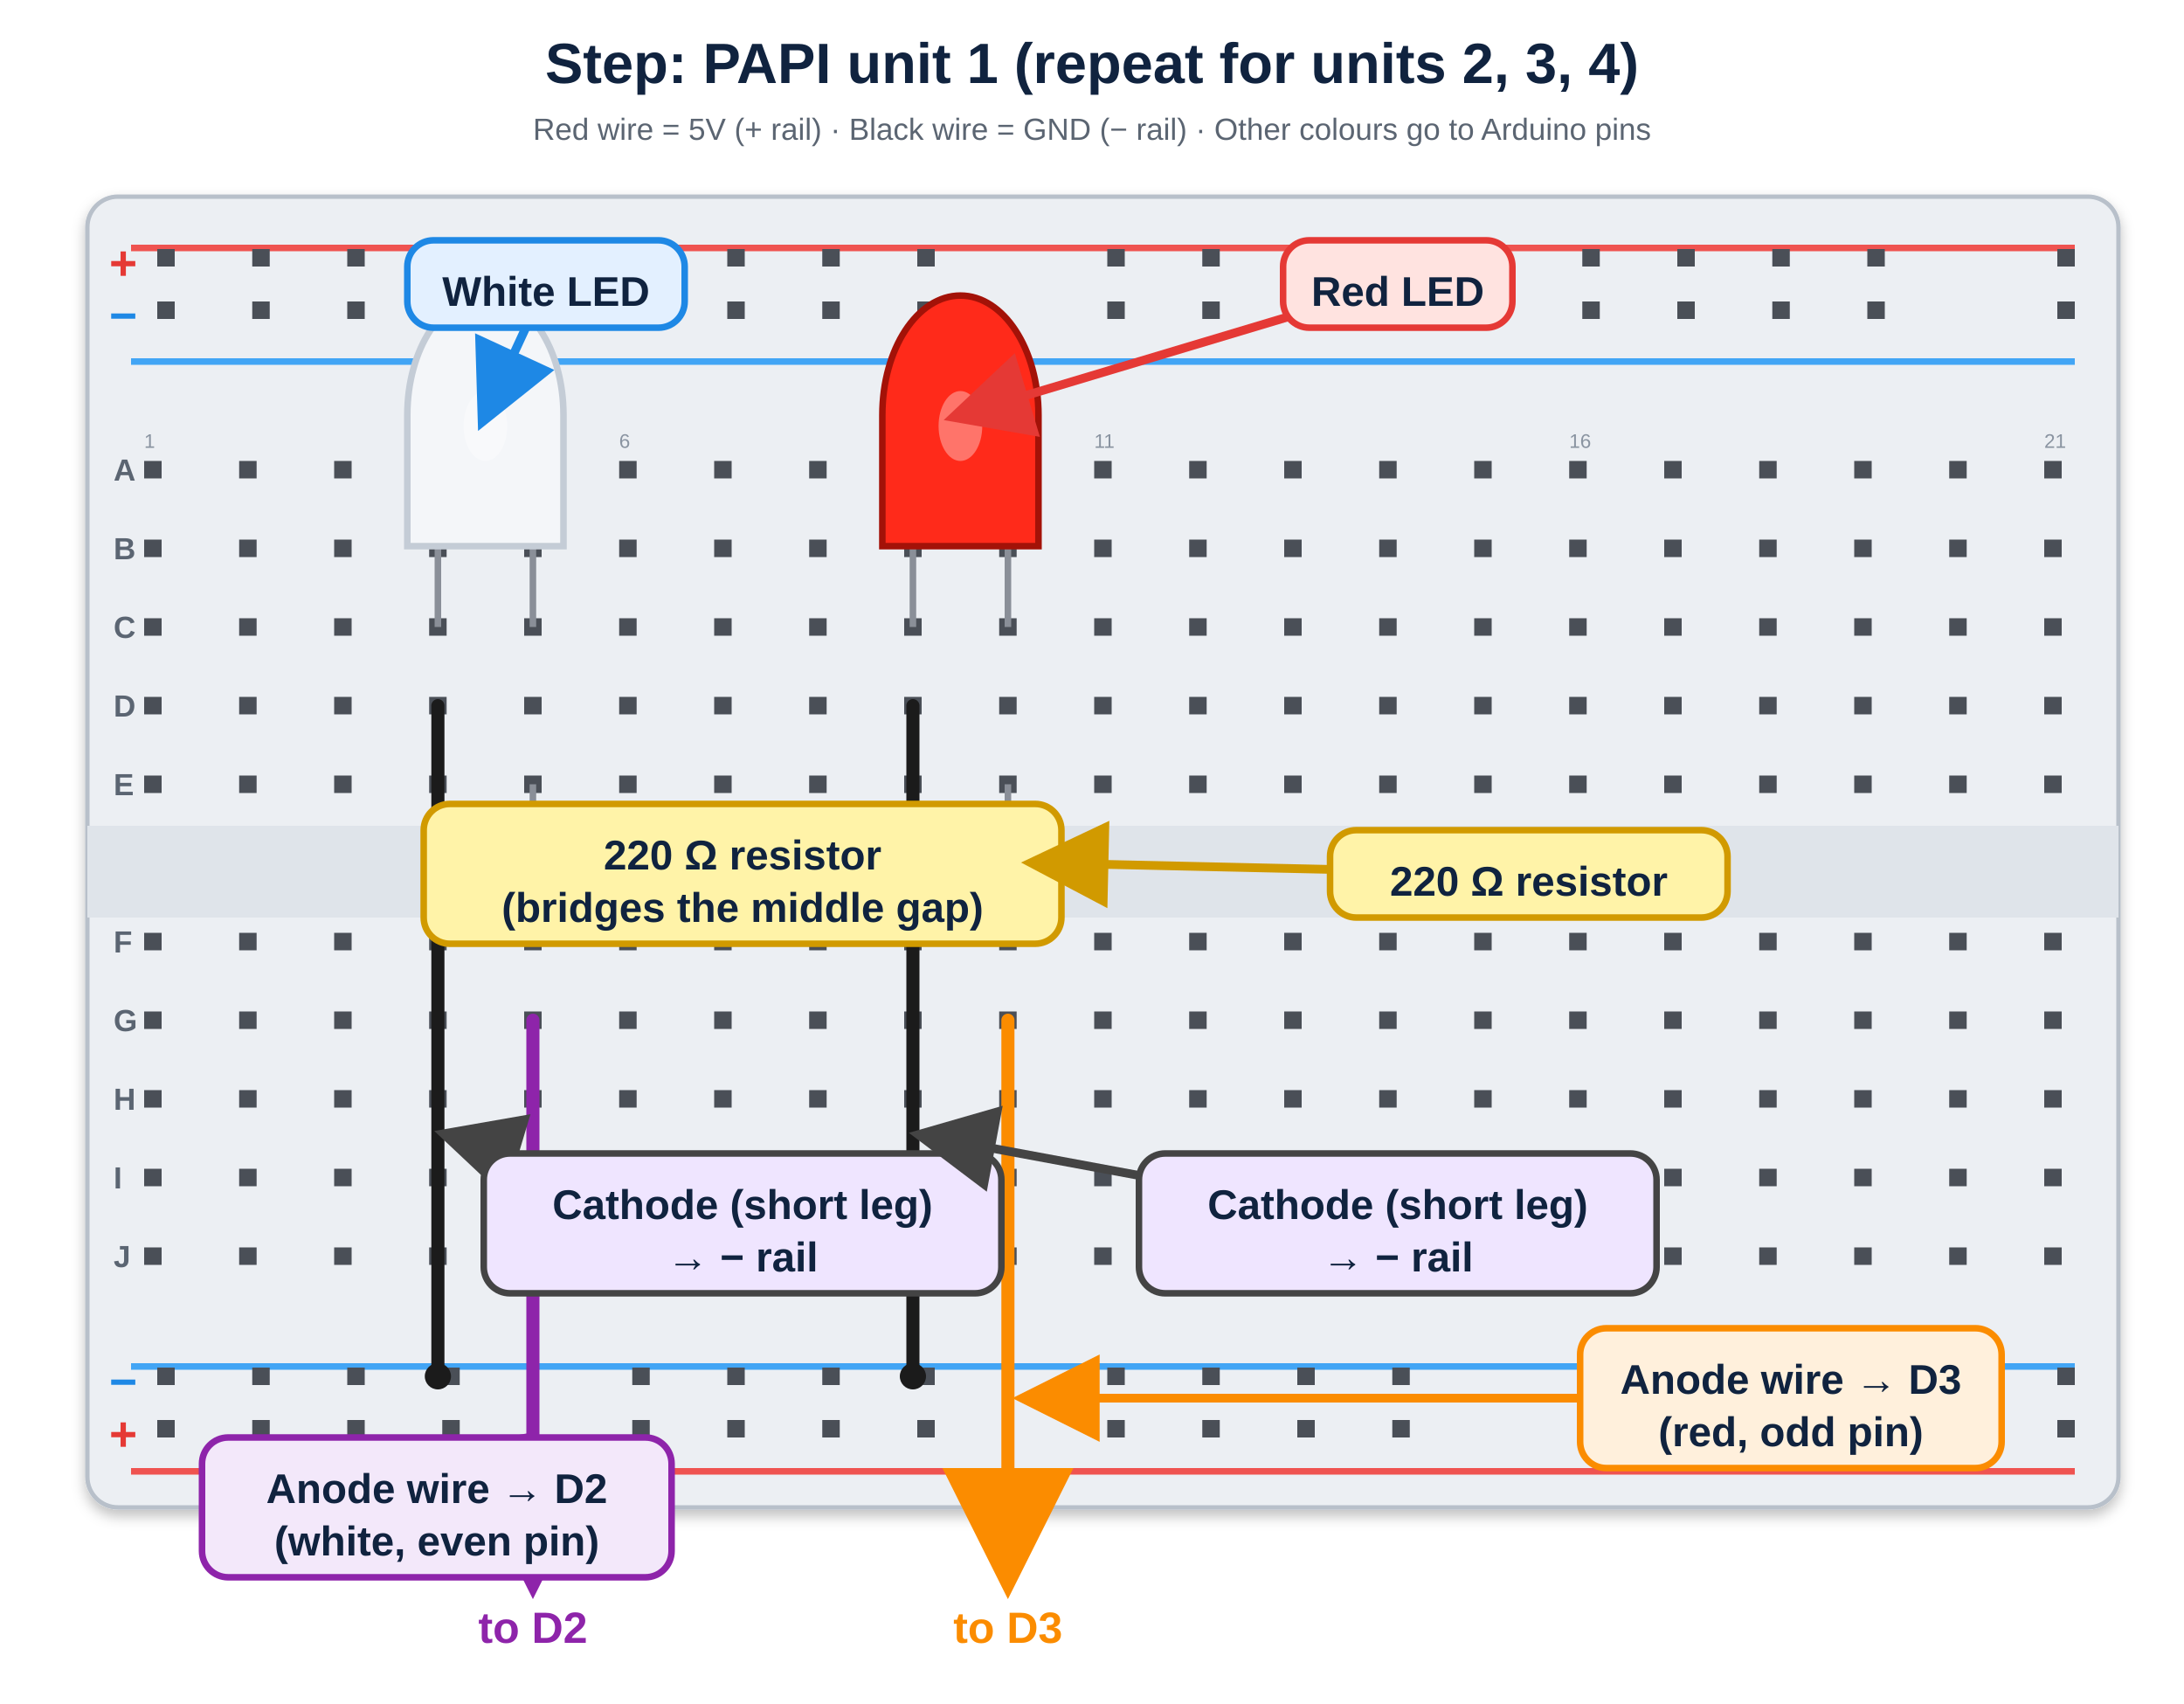
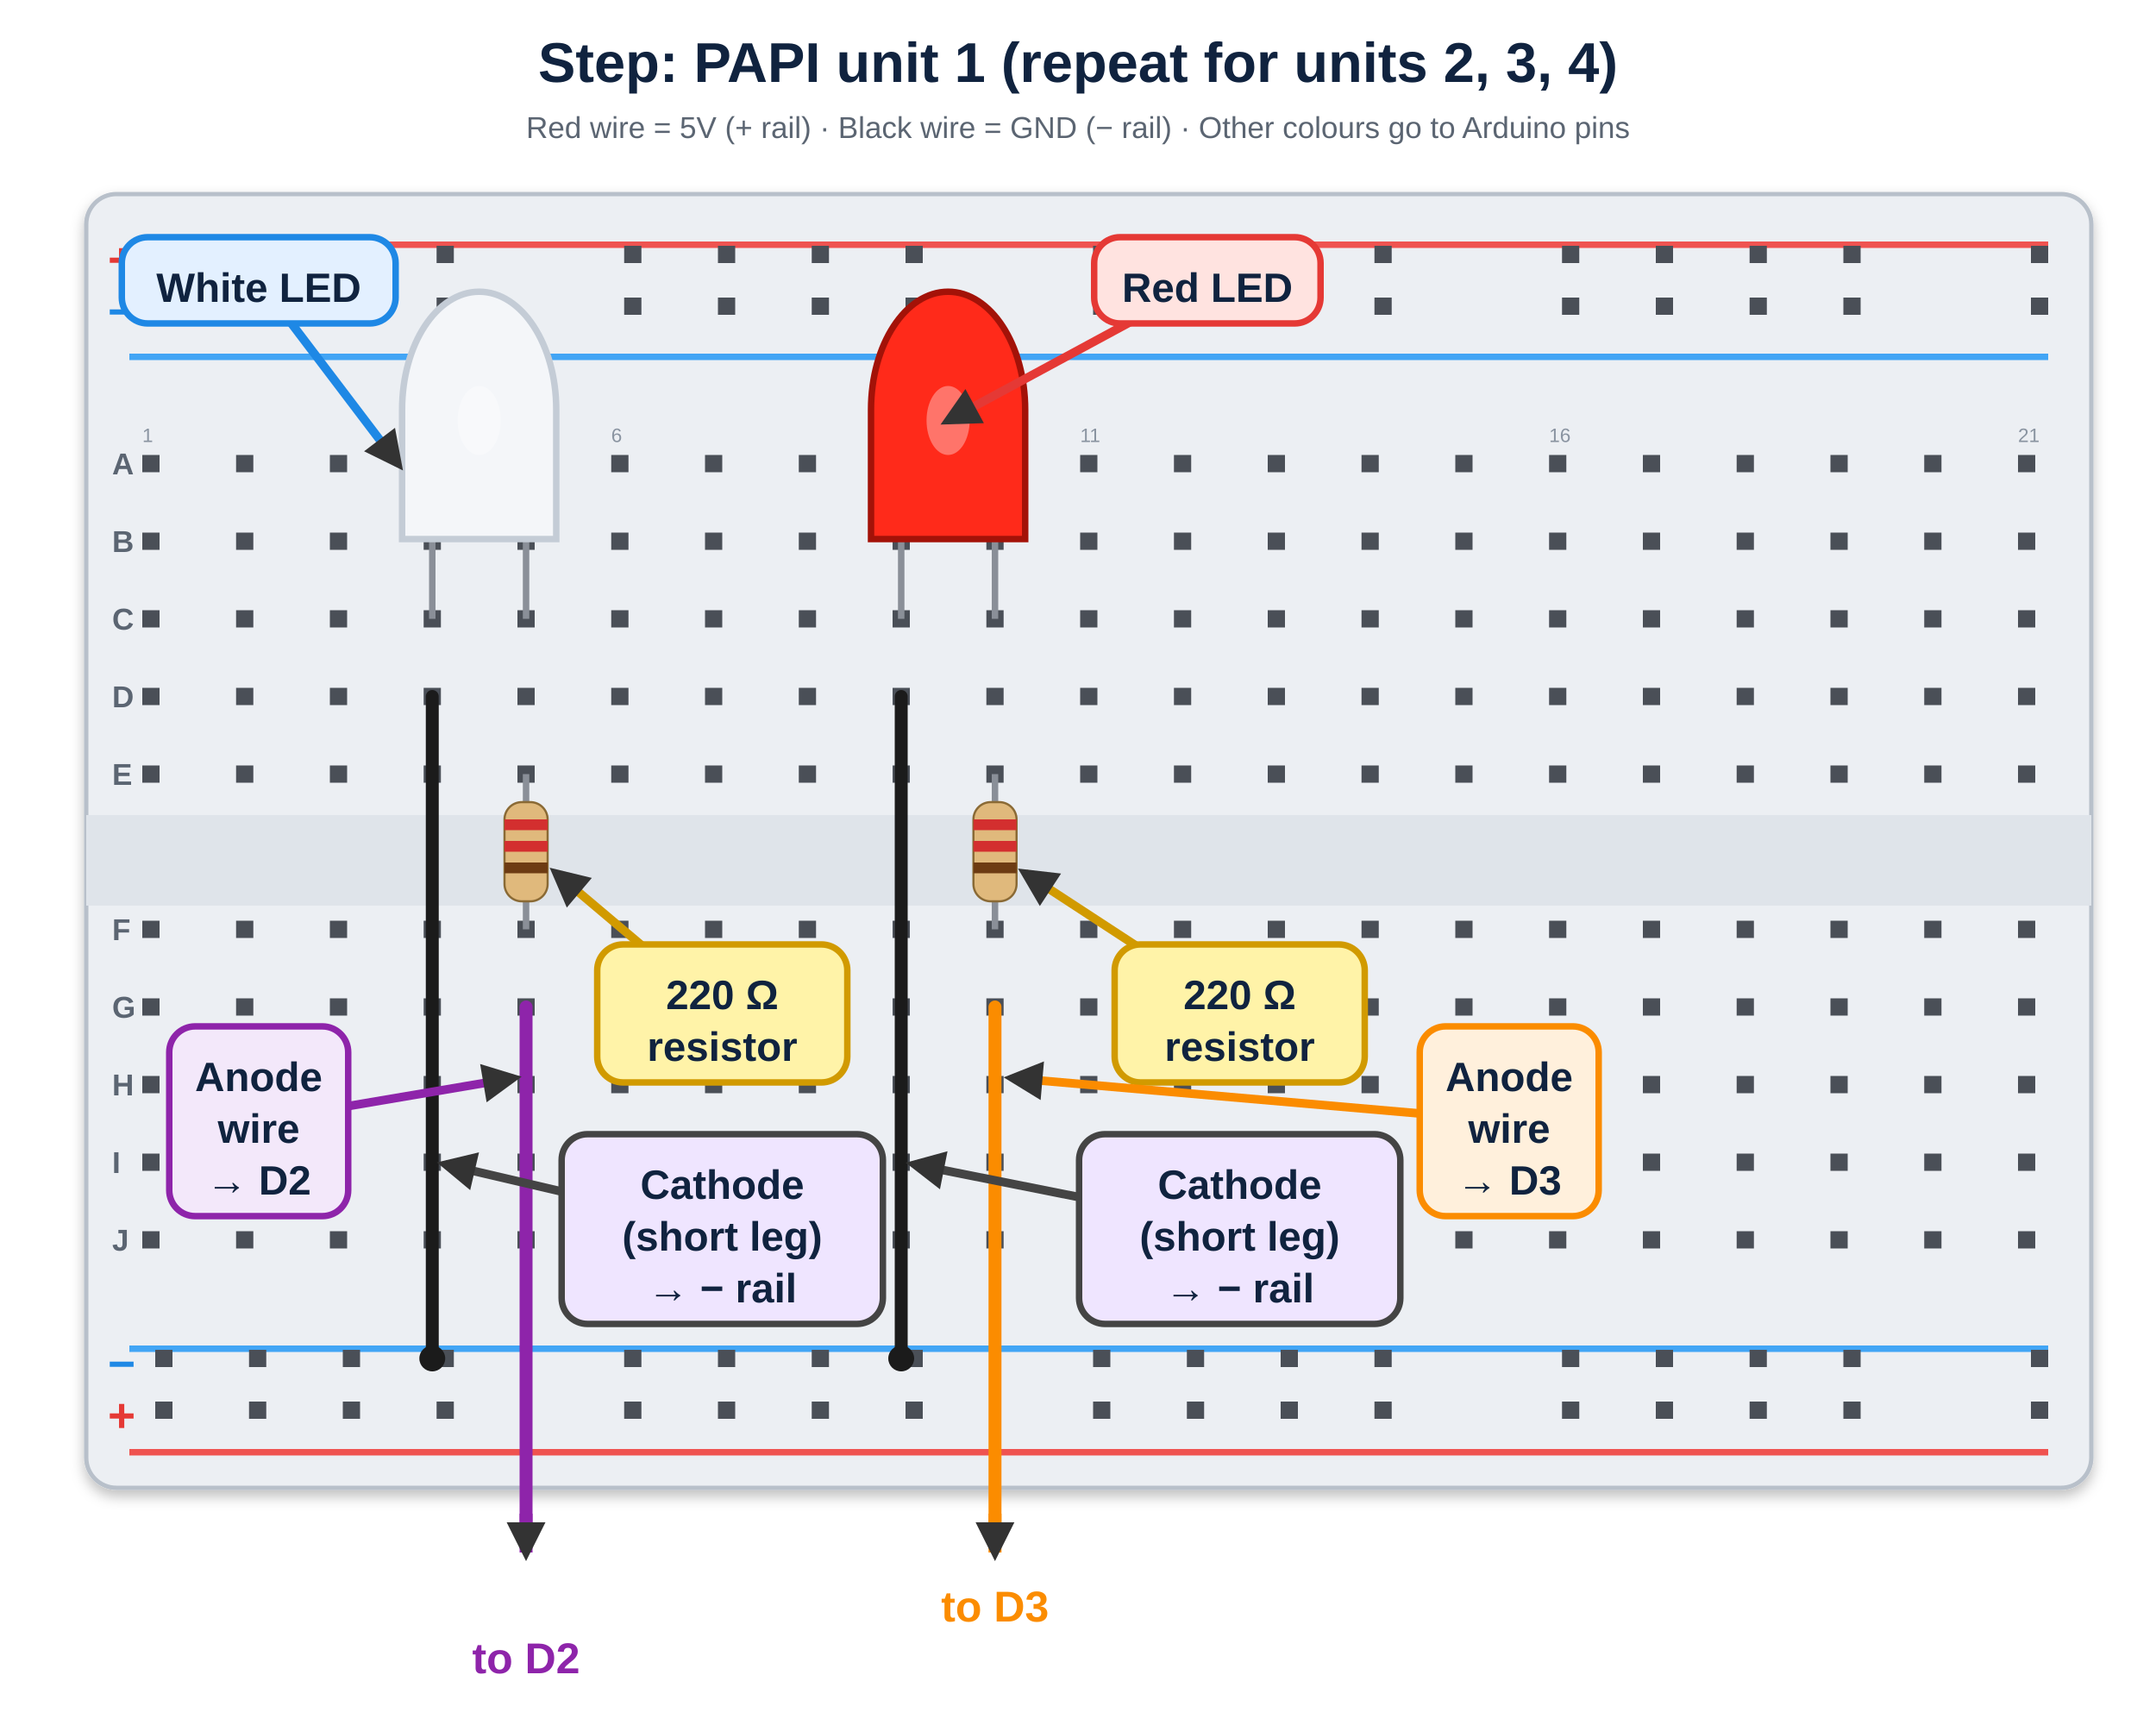
- <svg xmlns="http://www.w3.org/2000/svg" viewBox="0 0 1000 780" width="1000" height="780" font-family="Segoe UI, Arial, sans-serif">
-   <rect width="1000" height="780" fill="#fff" />
+ <svg xmlns="http://www.w3.org/2000/svg" viewBox="0 0 1000 800" width="1000" height="800" font-family="Segoe UI, Arial, sans-serif">
+   <rect width="1000" height="800" fill="#fff" />
  <text x="500" y="38" text-anchor="middle" font-size="26" font-weight="800" fill="#10233f">Step: PAPI unit 1 (repeat for units 2, 3, 4)</text>
  <text x="500" y="64" text-anchor="middle" font-size="14" fill="#5b6572">Red wire = 5V (+ rail) · Black wire = GND (− rail) · Other colours go to Arduino pins</text>
  <defs>
-     <marker id="ar" markerWidth="10" markerHeight="10" refX="8" refY="5" orient="auto">
-       <path d="M0 0 L10 5 L0 10 Z" fill="context-stroke" />
+     <marker id="ar" markerUnits="userSpaceOnUse" markerWidth="18" markerHeight="18" refX="14" refY="9" orient="auto">
+       <path d="M0 0 L18 9 L0 18 Z" fill="#333" />
    </marker>
    <filter id="sh">
      <feDropShadow dx="0" dy="3" stdDeviation="3" flood-opacity=".25" />
    </filter>
  </defs>
  <rect x="40" y="90" width="930" height="600" rx="14" fill="#eceff3" stroke="#b8c0ca" stroke-width="2" filter="url(#sh)" />
  <rect x="40" y="378" width="930" height="42" fill="#dfe4ea" />
  <rect x="60" y="112" width="890" height="3" fill="#ef5350" />
  <rect x="60" y="164" width="890" height="3" fill="#42a5f5" />
  <rect x="60" y="624" width="890" height="3" fill="#42a5f5" />
  <rect x="60" y="672" width="890" height="3" fill="#ef5350" />
  <text x="50" y="128" font-size="22" font-weight="700" fill="#e53935">+</text>
  <text x="50" y="152" font-size="22" font-weight="700" fill="#1e88e5">−</text>
  <text x="50" y="640" font-size="22" font-weight="700" fill="#1e88e5">−</text>
  <text x="50" y="664" font-size="22" font-weight="700" fill="#e53935">+</text>
  <rect x="66" y="211" width="8" height="8" fill="#4a4f57" />
  <rect x="66" y="247" width="8" height="8" fill="#4a4f57" />
  <rect x="66" y="283" width="8" height="8" fill="#4a4f57" />
  <rect x="66" y="319" width="8" height="8" fill="#4a4f57" />
  <rect x="66" y="355" width="8" height="8" fill="#4a4f57" />
  <rect x="66" y="427" width="8" height="8" fill="#4a4f57" />
  <rect x="66" y="463" width="8" height="8" fill="#4a4f57" />
  <rect x="66" y="499" width="8" height="8" fill="#4a4f57" />
  <rect x="66" y="535" width="8" height="8" fill="#4a4f57" />
  <rect x="66" y="571" width="8" height="8" fill="#4a4f57" />
  <rect x="72" y="114" width="8" height="8" fill="#4a4f57" />
  <rect x="72" y="138" width="8" height="8" fill="#4a4f57" />
  <rect x="72" y="626" width="8" height="8" fill="#4a4f57" />
  <rect x="72" y="650" width="8" height="8" fill="#4a4f57" />
  <rect x="109.5" y="211" width="8" height="8" fill="#4a4f57" />
  <rect x="109.5" y="247" width="8" height="8" fill="#4a4f57" />
  <rect x="109.5" y="283" width="8" height="8" fill="#4a4f57" />
  <rect x="109.5" y="319" width="8" height="8" fill="#4a4f57" />
  <rect x="109.5" y="355" width="8" height="8" fill="#4a4f57" />
  <rect x="109.5" y="427" width="8" height="8" fill="#4a4f57" />
  <rect x="109.5" y="463" width="8" height="8" fill="#4a4f57" />
  <rect x="109.5" y="499" width="8" height="8" fill="#4a4f57" />
  <rect x="109.5" y="535" width="8" height="8" fill="#4a4f57" />
  <rect x="109.5" y="571" width="8" height="8" fill="#4a4f57" />
  <rect x="115.5" y="114" width="8" height="8" fill="#4a4f57" />
  <rect x="115.5" y="138" width="8" height="8" fill="#4a4f57" />
  <rect x="115.5" y="626" width="8" height="8" fill="#4a4f57" />
  <rect x="115.5" y="650" width="8" height="8" fill="#4a4f57" />
  <rect x="153" y="211" width="8" height="8" fill="#4a4f57" />
  <rect x="153" y="247" width="8" height="8" fill="#4a4f57" />
  <rect x="153" y="283" width="8" height="8" fill="#4a4f57" />
  <rect x="153" y="319" width="8" height="8" fill="#4a4f57" />
  <rect x="153" y="355" width="8" height="8" fill="#4a4f57" />
  <rect x="153" y="427" width="8" height="8" fill="#4a4f57" />
  <rect x="153" y="463" width="8" height="8" fill="#4a4f57" />
  <rect x="153" y="499" width="8" height="8" fill="#4a4f57" />
  <rect x="153" y="535" width="8" height="8" fill="#4a4f57" />
  <rect x="153" y="571" width="8" height="8" fill="#4a4f57" />
  <rect x="159" y="114" width="8" height="8" fill="#4a4f57" />
  <rect x="159" y="138" width="8" height="8" fill="#4a4f57" />
  <rect x="159" y="626" width="8" height="8" fill="#4a4f57" />
  <rect x="159" y="650" width="8" height="8" fill="#4a4f57" />
  <rect x="196.5" y="211" width="8" height="8" fill="#4a4f57" />
  <rect x="196.5" y="247" width="8" height="8" fill="#4a4f57" />
  <rect x="196.5" y="283" width="8" height="8" fill="#4a4f57" />
  <rect x="196.5" y="319" width="8" height="8" fill="#4a4f57" />
  <rect x="196.5" y="355" width="8" height="8" fill="#4a4f57" />
  <rect x="196.5" y="427" width="8" height="8" fill="#4a4f57" />
  <rect x="196.5" y="463" width="8" height="8" fill="#4a4f57" />
  <rect x="196.5" y="499" width="8" height="8" fill="#4a4f57" />
  <rect x="196.5" y="535" width="8" height="8" fill="#4a4f57" />
  <rect x="196.5" y="571" width="8" height="8" fill="#4a4f57" />
  <rect x="202.5" y="114" width="8" height="8" fill="#4a4f57" />
  <rect x="202.5" y="138" width="8" height="8" fill="#4a4f57" />
  <rect x="202.5" y="626" width="8" height="8" fill="#4a4f57" />
  <rect x="202.5" y="650" width="8" height="8" fill="#4a4f57" />
  <rect x="240" y="211" width="8" height="8" fill="#4a4f57" />
  <rect x="240" y="247" width="8" height="8" fill="#4a4f57" />
  <rect x="240" y="283" width="8" height="8" fill="#4a4f57" />
  <rect x="240" y="319" width="8" height="8" fill="#4a4f57" />
  <rect x="240" y="355" width="8" height="8" fill="#4a4f57" />
  <rect x="240" y="427" width="8" height="8" fill="#4a4f57" />
  <rect x="240" y="463" width="8" height="8" fill="#4a4f57" />
  <rect x="240" y="499" width="8" height="8" fill="#4a4f57" />
  <rect x="240" y="535" width="8" height="8" fill="#4a4f57" />
  <rect x="240" y="571" width="8" height="8" fill="#4a4f57" />
  <rect x="283.5" y="211" width="8" height="8" fill="#4a4f57" />
  <rect x="283.5" y="247" width="8" height="8" fill="#4a4f57" />
  <rect x="283.5" y="283" width="8" height="8" fill="#4a4f57" />
  <rect x="283.5" y="319" width="8" height="8" fill="#4a4f57" />
  <rect x="283.5" y="355" width="8" height="8" fill="#4a4f57" />
  <rect x="283.5" y="427" width="8" height="8" fill="#4a4f57" />
  <rect x="283.5" y="463" width="8" height="8" fill="#4a4f57" />
  <rect x="283.5" y="499" width="8" height="8" fill="#4a4f57" />
  <rect x="283.5" y="535" width="8" height="8" fill="#4a4f57" />
  <rect x="283.5" y="571" width="8" height="8" fill="#4a4f57" />
  <rect x="289.5" y="114" width="8" height="8" fill="#4a4f57" />
  <rect x="289.5" y="138" width="8" height="8" fill="#4a4f57" />
  <rect x="289.5" y="626" width="8" height="8" fill="#4a4f57" />
  <rect x="289.5" y="650" width="8" height="8" fill="#4a4f57" />
  <rect x="327" y="211" width="8" height="8" fill="#4a4f57" />
  <rect x="327" y="247" width="8" height="8" fill="#4a4f57" />
  <rect x="327" y="283" width="8" height="8" fill="#4a4f57" />
  <rect x="327" y="319" width="8" height="8" fill="#4a4f57" />
  <rect x="327" y="355" width="8" height="8" fill="#4a4f57" />
  <rect x="327" y="427" width="8" height="8" fill="#4a4f57" />
  <rect x="327" y="463" width="8" height="8" fill="#4a4f57" />
  <rect x="327" y="499" width="8" height="8" fill="#4a4f57" />
  <rect x="327" y="535" width="8" height="8" fill="#4a4f57" />
  <rect x="327" y="571" width="8" height="8" fill="#4a4f57" />
  <rect x="333" y="114" width="8" height="8" fill="#4a4f57" />
  <rect x="333" y="138" width="8" height="8" fill="#4a4f57" />
  <rect x="333" y="626" width="8" height="8" fill="#4a4f57" />
  <rect x="333" y="650" width="8" height="8" fill="#4a4f57" />
  <rect x="370.5" y="211" width="8" height="8" fill="#4a4f57" />
  <rect x="370.5" y="247" width="8" height="8" fill="#4a4f57" />
  <rect x="370.5" y="283" width="8" height="8" fill="#4a4f57" />
  <rect x="370.5" y="319" width="8" height="8" fill="#4a4f57" />
  <rect x="370.5" y="355" width="8" height="8" fill="#4a4f57" />
  <rect x="370.5" y="427" width="8" height="8" fill="#4a4f57" />
  <rect x="370.5" y="463" width="8" height="8" fill="#4a4f57" />
  <rect x="370.5" y="499" width="8" height="8" fill="#4a4f57" />
  <rect x="370.5" y="535" width="8" height="8" fill="#4a4f57" />
  <rect x="370.5" y="571" width="8" height="8" fill="#4a4f57" />
  <rect x="376.5" y="114" width="8" height="8" fill="#4a4f57" />
  <rect x="376.5" y="138" width="8" height="8" fill="#4a4f57" />
  <rect x="376.5" y="626" width="8" height="8" fill="#4a4f57" />
  <rect x="376.5" y="650" width="8" height="8" fill="#4a4f57" />
  <rect x="414" y="211" width="8" height="8" fill="#4a4f57" />
  <rect x="414" y="247" width="8" height="8" fill="#4a4f57" />
  <rect x="414" y="283" width="8" height="8" fill="#4a4f57" />
  <rect x="414" y="319" width="8" height="8" fill="#4a4f57" />
  <rect x="414" y="355" width="8" height="8" fill="#4a4f57" />
  <rect x="414" y="427" width="8" height="8" fill="#4a4f57" />
  <rect x="414" y="463" width="8" height="8" fill="#4a4f57" />
  <rect x="414" y="499" width="8" height="8" fill="#4a4f57" />
  <rect x="414" y="535" width="8" height="8" fill="#4a4f57" />
  <rect x="414" y="571" width="8" height="8" fill="#4a4f57" />
  <rect x="420" y="114" width="8" height="8" fill="#4a4f57" />
  <rect x="420" y="138" width="8" height="8" fill="#4a4f57" />
  <rect x="420" y="626" width="8" height="8" fill="#4a4f57" />
  <rect x="420" y="650" width="8" height="8" fill="#4a4f57" />
  <rect x="457.5" y="211" width="8" height="8" fill="#4a4f57" />
  <rect x="457.5" y="247" width="8" height="8" fill="#4a4f57" />
  <rect x="457.5" y="283" width="8" height="8" fill="#4a4f57" />
  <rect x="457.5" y="319" width="8" height="8" fill="#4a4f57" />
  <rect x="457.5" y="355" width="8" height="8" fill="#4a4f57" />
  <rect x="457.5" y="427" width="8" height="8" fill="#4a4f57" />
  <rect x="457.5" y="463" width="8" height="8" fill="#4a4f57" />
  <rect x="457.5" y="499" width="8" height="8" fill="#4a4f57" />
  <rect x="457.5" y="535" width="8" height="8" fill="#4a4f57" />
  <rect x="457.5" y="571" width="8" height="8" fill="#4a4f57" />
  <rect x="501" y="211" width="8" height="8" fill="#4a4f57" />
  <rect x="501" y="247" width="8" height="8" fill="#4a4f57" />
  <rect x="501" y="283" width="8" height="8" fill="#4a4f57" />
  <rect x="501" y="319" width="8" height="8" fill="#4a4f57" />
  <rect x="501" y="355" width="8" height="8" fill="#4a4f57" />
  <rect x="501" y="427" width="8" height="8" fill="#4a4f57" />
  <rect x="501" y="463" width="8" height="8" fill="#4a4f57" />
  <rect x="501" y="499" width="8" height="8" fill="#4a4f57" />
  <rect x="501" y="535" width="8" height="8" fill="#4a4f57" />
  <rect x="501" y="571" width="8" height="8" fill="#4a4f57" />
  <rect x="507" y="114" width="8" height="8" fill="#4a4f57" />
  <rect x="507" y="138" width="8" height="8" fill="#4a4f57" />
  <rect x="507" y="626" width="8" height="8" fill="#4a4f57" />
  <rect x="507" y="650" width="8" height="8" fill="#4a4f57" />
  <rect x="544.5" y="211" width="8" height="8" fill="#4a4f57" />
  <rect x="544.5" y="247" width="8" height="8" fill="#4a4f57" />
  <rect x="544.5" y="283" width="8" height="8" fill="#4a4f57" />
  <rect x="544.5" y="319" width="8" height="8" fill="#4a4f57" />
  <rect x="544.5" y="355" width="8" height="8" fill="#4a4f57" />
  <rect x="544.5" y="427" width="8" height="8" fill="#4a4f57" />
  <rect x="544.5" y="463" width="8" height="8" fill="#4a4f57" />
  <rect x="544.5" y="499" width="8" height="8" fill="#4a4f57" />
  <rect x="544.5" y="535" width="8" height="8" fill="#4a4f57" />
  <rect x="544.5" y="571" width="8" height="8" fill="#4a4f57" />
  <rect x="550.5" y="114" width="8" height="8" fill="#4a4f57" />
  <rect x="550.5" y="138" width="8" height="8" fill="#4a4f57" />
  <rect x="550.5" y="626" width="8" height="8" fill="#4a4f57" />
  <rect x="550.5" y="650" width="8" height="8" fill="#4a4f57" />
  <rect x="588" y="211" width="8" height="8" fill="#4a4f57" />
  <rect x="588" y="247" width="8" height="8" fill="#4a4f57" />
  <rect x="588" y="283" width="8" height="8" fill="#4a4f57" />
  <rect x="588" y="319" width="8" height="8" fill="#4a4f57" />
  <rect x="588" y="355" width="8" height="8" fill="#4a4f57" />
  <rect x="588" y="427" width="8" height="8" fill="#4a4f57" />
  <rect x="588" y="463" width="8" height="8" fill="#4a4f57" />
  <rect x="588" y="499" width="8" height="8" fill="#4a4f57" />
  <rect x="588" y="535" width="8" height="8" fill="#4a4f57" />
  <rect x="588" y="571" width="8" height="8" fill="#4a4f57" />
  <rect x="594" y="114" width="8" height="8" fill="#4a4f57" />
  <rect x="594" y="138" width="8" height="8" fill="#4a4f57" />
  <rect x="594" y="626" width="8" height="8" fill="#4a4f57" />
  <rect x="594" y="650" width="8" height="8" fill="#4a4f57" />
  <rect x="631.5" y="211" width="8" height="8" fill="#4a4f57" />
  <rect x="631.5" y="247" width="8" height="8" fill="#4a4f57" />
  <rect x="631.5" y="283" width="8" height="8" fill="#4a4f57" />
  <rect x="631.5" y="319" width="8" height="8" fill="#4a4f57" />
  <rect x="631.5" y="355" width="8" height="8" fill="#4a4f57" />
  <rect x="631.5" y="427" width="8" height="8" fill="#4a4f57" />
  <rect x="631.5" y="463" width="8" height="8" fill="#4a4f57" />
  <rect x="631.5" y="499" width="8" height="8" fill="#4a4f57" />
  <rect x="631.5" y="535" width="8" height="8" fill="#4a4f57" />
  <rect x="631.5" y="571" width="8" height="8" fill="#4a4f57" />
  <rect x="637.5" y="114" width="8" height="8" fill="#4a4f57" />
  <rect x="637.5" y="138" width="8" height="8" fill="#4a4f57" />
  <rect x="637.5" y="626" width="8" height="8" fill="#4a4f57" />
  <rect x="637.5" y="650" width="8" height="8" fill="#4a4f57" />
  <rect x="675" y="211" width="8" height="8" fill="#4a4f57" />
  <rect x="675" y="247" width="8" height="8" fill="#4a4f57" />
  <rect x="675" y="283" width="8" height="8" fill="#4a4f57" />
  <rect x="675" y="319" width="8" height="8" fill="#4a4f57" />
  <rect x="675" y="355" width="8" height="8" fill="#4a4f57" />
  <rect x="675" y="427" width="8" height="8" fill="#4a4f57" />
  <rect x="675" y="463" width="8" height="8" fill="#4a4f57" />
  <rect x="675" y="499" width="8" height="8" fill="#4a4f57" />
  <rect x="675" y="535" width="8" height="8" fill="#4a4f57" />
  <rect x="675" y="571" width="8" height="8" fill="#4a4f57" />
  <rect x="718.5" y="211" width="8" height="8" fill="#4a4f57" />
  <rect x="718.5" y="247" width="8" height="8" fill="#4a4f57" />
  <rect x="718.5" y="283" width="8" height="8" fill="#4a4f57" />
  <rect x="718.5" y="319" width="8" height="8" fill="#4a4f57" />
  <rect x="718.5" y="355" width="8" height="8" fill="#4a4f57" />
  <rect x="718.5" y="427" width="8" height="8" fill="#4a4f57" />
  <rect x="718.5" y="463" width="8" height="8" fill="#4a4f57" />
  <rect x="718.5" y="499" width="8" height="8" fill="#4a4f57" />
  <rect x="718.5" y="535" width="8" height="8" fill="#4a4f57" />
  <rect x="718.5" y="571" width="8" height="8" fill="#4a4f57" />
  <rect x="724.5" y="114" width="8" height="8" fill="#4a4f57" />
  <rect x="724.5" y="138" width="8" height="8" fill="#4a4f57" />
  <rect x="724.5" y="626" width="8" height="8" fill="#4a4f57" />
  <rect x="724.5" y="650" width="8" height="8" fill="#4a4f57" />
  <rect x="762" y="211" width="8" height="8" fill="#4a4f57" />
  <rect x="762" y="247" width="8" height="8" fill="#4a4f57" />
  <rect x="762" y="283" width="8" height="8" fill="#4a4f57" />
  <rect x="762" y="319" width="8" height="8" fill="#4a4f57" />
  <rect x="762" y="355" width="8" height="8" fill="#4a4f57" />
  <rect x="762" y="427" width="8" height="8" fill="#4a4f57" />
  <rect x="762" y="463" width="8" height="8" fill="#4a4f57" />
  <rect x="762" y="499" width="8" height="8" fill="#4a4f57" />
  <rect x="762" y="535" width="8" height="8" fill="#4a4f57" />
  <rect x="762" y="571" width="8" height="8" fill="#4a4f57" />
  <rect x="768" y="114" width="8" height="8" fill="#4a4f57" />
  <rect x="768" y="138" width="8" height="8" fill="#4a4f57" />
  <rect x="768" y="626" width="8" height="8" fill="#4a4f57" />
  <rect x="768" y="650" width="8" height="8" fill="#4a4f57" />
  <rect x="805.5" y="211" width="8" height="8" fill="#4a4f57" />
  <rect x="805.5" y="247" width="8" height="8" fill="#4a4f57" />
  <rect x="805.5" y="283" width="8" height="8" fill="#4a4f57" />
  <rect x="805.5" y="319" width="8" height="8" fill="#4a4f57" />
  <rect x="805.5" y="355" width="8" height="8" fill="#4a4f57" />
  <rect x="805.5" y="427" width="8" height="8" fill="#4a4f57" />
  <rect x="805.5" y="463" width="8" height="8" fill="#4a4f57" />
  <rect x="805.5" y="499" width="8" height="8" fill="#4a4f57" />
  <rect x="805.5" y="535" width="8" height="8" fill="#4a4f57" />
  <rect x="805.5" y="571" width="8" height="8" fill="#4a4f57" />
  <rect x="811.5" y="114" width="8" height="8" fill="#4a4f57" />
  <rect x="811.5" y="138" width="8" height="8" fill="#4a4f57" />
  <rect x="811.5" y="626" width="8" height="8" fill="#4a4f57" />
  <rect x="811.5" y="650" width="8" height="8" fill="#4a4f57" />
  <rect x="849" y="211" width="8" height="8" fill="#4a4f57" />
  <rect x="849" y="247" width="8" height="8" fill="#4a4f57" />
  <rect x="849" y="283" width="8" height="8" fill="#4a4f57" />
  <rect x="849" y="319" width="8" height="8" fill="#4a4f57" />
  <rect x="849" y="355" width="8" height="8" fill="#4a4f57" />
  <rect x="849" y="427" width="8" height="8" fill="#4a4f57" />
  <rect x="849" y="463" width="8" height="8" fill="#4a4f57" />
  <rect x="849" y="499" width="8" height="8" fill="#4a4f57" />
  <rect x="849" y="535" width="8" height="8" fill="#4a4f57" />
  <rect x="849" y="571" width="8" height="8" fill="#4a4f57" />
  <rect x="855" y="114" width="8" height="8" fill="#4a4f57" />
  <rect x="855" y="138" width="8" height="8" fill="#4a4f57" />
  <rect x="855" y="626" width="8" height="8" fill="#4a4f57" />
  <rect x="855" y="650" width="8" height="8" fill="#4a4f57" />
  <rect x="892.5" y="211" width="8" height="8" fill="#4a4f57" />
  <rect x="892.5" y="247" width="8" height="8" fill="#4a4f57" />
  <rect x="892.5" y="283" width="8" height="8" fill="#4a4f57" />
  <rect x="892.5" y="319" width="8" height="8" fill="#4a4f57" />
  <rect x="892.5" y="355" width="8" height="8" fill="#4a4f57" />
  <rect x="892.5" y="427" width="8" height="8" fill="#4a4f57" />
  <rect x="892.5" y="463" width="8" height="8" fill="#4a4f57" />
  <rect x="892.5" y="499" width="8" height="8" fill="#4a4f57" />
  <rect x="892.5" y="535" width="8" height="8" fill="#4a4f57" />
  <rect x="892.5" y="571" width="8" height="8" fill="#4a4f57" />
  <rect x="936" y="211" width="8" height="8" fill="#4a4f57" />
  <rect x="936" y="247" width="8" height="8" fill="#4a4f57" />
  <rect x="936" y="283" width="8" height="8" fill="#4a4f57" />
  <rect x="936" y="319" width="8" height="8" fill="#4a4f57" />
  <rect x="936" y="355" width="8" height="8" fill="#4a4f57" />
  <rect x="936" y="427" width="8" height="8" fill="#4a4f57" />
  <rect x="936" y="463" width="8" height="8" fill="#4a4f57" />
  <rect x="936" y="499" width="8" height="8" fill="#4a4f57" />
  <rect x="936" y="535" width="8" height="8" fill="#4a4f57" />
  <rect x="936" y="571" width="8" height="8" fill="#4a4f57" />
  <rect x="942" y="114" width="8" height="8" fill="#4a4f57" />
  <rect x="942" y="138" width="8" height="8" fill="#4a4f57" />
  <rect x="942" y="626" width="8" height="8" fill="#4a4f57" />
  <rect x="942" y="650" width="8" height="8" fill="#4a4f57" />
  <text x="52" y="220" font-size="14" font-weight="700" fill="#5b6572">A</text>
  <text x="52" y="256" font-size="14" font-weight="700" fill="#5b6572">B</text>
  <text x="52" y="292" font-size="14" font-weight="700" fill="#5b6572">C</text>
  <text x="52" y="328" font-size="14" font-weight="700" fill="#5b6572">D</text>
  <text x="52" y="364" font-size="14" font-weight="700" fill="#5b6572">E</text>
  <text x="52" y="436" font-size="14" font-weight="700" fill="#5b6572">F</text>
  <text x="52" y="472" font-size="14" font-weight="700" fill="#5b6572">G</text>
  <text x="52" y="508" font-size="14" font-weight="700" fill="#5b6572">H</text>
  <text x="52" y="544" font-size="14" font-weight="700" fill="#5b6572">I</text>
  <text x="52" y="580" font-size="14" font-weight="700" fill="#5b6572">J</text>
  <text x="66" y="205" font-size="9" fill="#8a94a1">1</text>
  <text x="283.5" y="205" font-size="9" fill="#8a94a1">6</text>
  <text x="501" y="205" font-size="9" fill="#8a94a1">11</text>
  <text x="718.5" y="205" font-size="9" fill="#8a94a1">16</text>
  <text x="936" y="205" font-size="9" fill="#8a94a1">21</text>
  <path d="M200.5 287 V250 M244 287 V250" stroke="#8a8f98" stroke-width="3" />
  <path d="M186.5 250 V190 a28.75 44 0 0 1 71.5 0 V250 Z" fill="#f4f6f9" stroke="#c4ccd6" stroke-width="3" />
  <ellipse cx="222.25" cy="195" rx="10" ry="16" fill="#fff" opacity=".35" />
  <path d="M418 287 V250 M461.5 287 V250" stroke="#8a8f98" stroke-width="3" />
  <path d="M404 250 V190 a28.75 44 0 0 1 71.5 0 V250 Z" fill="#ff2a1a" stroke="#a31208" stroke-width="3" />
  <ellipse cx="439.75" cy="195" rx="10" ry="16" fill="#fff" opacity=".35" />
  <path d="M244 359 V431" stroke="#8a8f98" stroke-width="3" />
  <rect x="234" y="372" width="20" height="46" rx="8" fill="#e0b97c" stroke="#8a6a35" />
  <rect x="234" y="380" width="20" height="5" fill="#d32f2f" />
  <rect x="234" y="390" width="20" height="5" fill="#d32f2f" />
  <rect x="234" y="400" width="20" height="5" fill="#6d3b12" />
  <path d="M461.5 359 V431" stroke="#8a8f98" stroke-width="3" />
  <rect x="451.5" y="372" width="20" height="46" rx="8" fill="#e0b97c" stroke="#8a6a35" />
  <rect x="451.5" y="380" width="20" height="5" fill="#d32f2f" />
  <rect x="451.5" y="390" width="20" height="5" fill="#d32f2f" />
  <rect x="451.5" y="400" width="20" height="5" fill="#6d3b12" />
  <path d="M200.5 323 C200.5 507.2 200.5 445.8 200.5 630" fill="none" stroke="#1b1b1b" stroke-width="6" stroke-linecap="round" />
  <circle cx="200.5" cy="630" r="6" fill="#1b1b1b" />
  <path d="M418 323 C418 507.2 418 445.8 418 630" fill="none" stroke="#1b1b1b" stroke-width="6" stroke-linecap="round" />
  <circle cx="418" cy="630" r="6" fill="#1b1b1b" />
  <path d="M244 467 C244 610.4 244 562.6 244 706" fill="none" stroke="#8e24aa" stroke-width="6" stroke-linecap="round" />
  <path d="M244 702 V720" stroke="#8e24aa" stroke-width="6" marker-end="url(#ar)" style="stroke:#8e24aa" />
-   <text x="244" y="752" text-anchor="middle" font-size="20" font-weight="800" fill="#8e24aa">to D2</text>
+   <text x="244" y="776" text-anchor="middle" font-size="20" font-weight="800" fill="#8e24aa">to D2</text>
  <path d="M461.5 467 C461.5 610.4 461.5 562.6 461.5 706" fill="none" stroke="#fb8c00" stroke-width="6" stroke-linecap="round" />
  <path d="M461.5 702 V720" stroke="#fb8c00" stroke-width="6" marker-end="url(#ar)" style="stroke:#fb8c00" />
  <text x="461.5" y="752" text-anchor="middle" font-size="20" font-weight="800" fill="#fb8c00">to D3</text>
-   <path d="M250 130 L222.25 190" stroke="#1e88e5" stroke-width="4" fill="none" marker-end="url(#ar)" style="stroke:#1e88e5" />
-   <rect x="186.5" y="110" width="127" height="40" rx="12" fill="#e3f0ff" stroke="#1e88e5" stroke-width="3" />
-   <text x="250" y="140" text-anchor="middle" font-size="19" font-weight="700" fill="#10233f">White LED</text>
-   <path d="M640 130 L439.75 190" stroke="#e53935" stroke-width="4" fill="none" marker-end="url(#ar)" style="stroke:#e53935" />
-   <rect x="587.5" y="110" width="105" height="40" rx="12" fill="#ffe3e0" stroke="#e53935" stroke-width="3" />
-   <text x="640" y="140" text-anchor="middle" font-size="19" font-weight="700" fill="#10233f">Red LED</text>
-   <path d="M340 400 L258 395" stroke="#d19a00" stroke-width="4" fill="none" marker-end="url(#ar)" style="stroke:#d19a00" />
-   <rect x="194" y="368" width="292" height="64" rx="12" fill="#fff3a8" stroke="#d19a00" stroke-width="3" />
-   <text x="340" y="398" text-anchor="middle" font-size="19" font-weight="700" fill="#10233f">220 Ω resistor</text>
-   <text x="340" y="422" text-anchor="middle" font-size="19" font-weight="700" fill="#10233f">(bridges the middle gap)</text>
-   <path d="M700 400 L475.5 395" stroke="#d19a00" stroke-width="4" fill="none" marker-end="url(#ar)" style="stroke:#d19a00" />
-   <rect x="609" y="380" width="182" height="40" rx="12" fill="#fff3a8" stroke="#d19a00" stroke-width="3" />
-   <text x="700" y="410" text-anchor="middle" font-size="19" font-weight="700" fill="#10233f">220 Ω resistor</text>
-   <path d="M340 560 L206.5 520" stroke="#444" stroke-width="4" fill="none" marker-end="url(#ar)" style="stroke:#444" />
-   <rect x="221.5" y="528" width="237" height="64" rx="12" fill="#efe5ff" stroke="#444" stroke-width="3" />
-   <text x="340" y="558" text-anchor="middle" font-size="19" font-weight="700" fill="#10233f">Cathode (short leg)</text>
-   <text x="340" y="582" text-anchor="middle" font-size="19" font-weight="700" fill="#10233f">→ − rail</text>
-   <path d="M640 560 L424 520" stroke="#444" stroke-width="4" fill="none" marker-end="url(#ar)" style="stroke:#444" />
-   <rect x="521.5" y="528" width="237" height="64" rx="12" fill="#efe5ff" stroke="#444" stroke-width="3" />
-   <text x="640" y="558" text-anchor="middle" font-size="19" font-weight="700" fill="#10233f">Cathode (short leg)</text>
-   <text x="640" y="582" text-anchor="middle" font-size="19" font-weight="700" fill="#10233f">→ − rail</text>
-   <path d="M200 690 L240 660" stroke="#8e24aa" stroke-width="4" fill="none" marker-end="url(#ar)" style="stroke:#8e24aa" />
-   <rect x="92.5" y="658" width="215" height="64" rx="12" fill="#f3e8fa" stroke="#8e24aa" stroke-width="3" />
-   <text x="200" y="688" text-anchor="middle" font-size="19" font-weight="700" fill="#10233f">Anode wire → D2</text>
-   <text x="200" y="712" text-anchor="middle" font-size="19" font-weight="700" fill="#10233f">(white, even pin)</text>
-   <path d="M820 640 L471.5 640" stroke="#fb8c00" stroke-width="4" fill="none" marker-end="url(#ar)" style="stroke:#fb8c00" />
-   <rect x="723.5" y="608" width="193" height="64" rx="12" fill="#fff0dc" stroke="#fb8c00" stroke-width="3" />
-   <text x="820" y="638" text-anchor="middle" font-size="19" font-weight="700" fill="#10233f">Anode wire → D3</text>
-   <text x="820" y="662" text-anchor="middle" font-size="19" font-weight="700" fill="#10233f">(red, odd pin)</text>
+   <path d="M120 130 L184.5 215" stroke="#1e88e5" stroke-width="4" fill="none" marker-end="url(#ar)" style="stroke:#1e88e5" />
+   <rect x="56.5" y="110" width="127" height="40" rx="12" fill="#e3f0ff" stroke="#1e88e5" stroke-width="3" />
+   <text x="120" y="140" text-anchor="middle" font-size="19" font-weight="700" fill="#10233f">White LED</text>
+   <path d="M560 130 L439.75 195" stroke="#e53935" stroke-width="4" fill="none" marker-end="url(#ar)" style="stroke:#e53935" />
+   <rect x="507.5" y="110" width="105" height="40" rx="12" fill="#ffe3e0" stroke="#e53935" stroke-width="3" />
+   <text x="560" y="140" text-anchor="middle" font-size="19" font-weight="700" fill="#10233f">Red LED</text>
+   <path d="M335 470 L258 405" stroke="#d19a00" stroke-width="4" fill="none" marker-end="url(#ar)" style="stroke:#d19a00" />
+   <rect x="277" y="438" width="116" height="64" rx="12" fill="#fff3a8" stroke="#d19a00" stroke-width="3" />
+   <text x="335" y="468" text-anchor="middle" font-size="19" font-weight="700" fill="#10233f">220 Ω</text>
+   <text x="335" y="492" text-anchor="middle" font-size="19" font-weight="700" fill="#10233f">resistor</text>
+   <path d="M575 470 L475.5 405" stroke="#d19a00" stroke-width="4" fill="none" marker-end="url(#ar)" style="stroke:#d19a00" />
+   <rect x="517" y="438" width="116" height="64" rx="12" fill="#fff3a8" stroke="#d19a00" stroke-width="3" />
+   <text x="575" y="468" text-anchor="middle" font-size="19" font-weight="700" fill="#10233f">220 Ω</text>
+   <text x="575" y="492" text-anchor="middle" font-size="19" font-weight="700" fill="#10233f">resistor</text>
+   <path d="M335 570 L206.5 540" stroke="#444" stroke-width="4" fill="none" marker-end="url(#ar)" style="stroke:#444" />
+   <rect x="260.5" y="526" width="149" height="88" rx="12" fill="#efe5ff" stroke="#444" stroke-width="3" />
+   <text x="335" y="556" text-anchor="middle" font-size="19" font-weight="700" fill="#10233f">Cathode</text>
+   <text x="335" y="580" text-anchor="middle" font-size="19" font-weight="700" fill="#10233f">(short leg)</text>
+   <text x="335" y="604" text-anchor="middle" font-size="19" font-weight="700" fill="#10233f">→ − rail</text>
+   <path d="M575 570 L424 540" stroke="#444" stroke-width="4" fill="none" marker-end="url(#ar)" style="stroke:#444" />
+   <rect x="500.5" y="526" width="149" height="88" rx="12" fill="#efe5ff" stroke="#444" stroke-width="3" />
+   <text x="575" y="556" text-anchor="middle" font-size="19" font-weight="700" fill="#10233f">Cathode</text>
+   <text x="575" y="580" text-anchor="middle" font-size="19" font-weight="700" fill="#10233f">(short leg)</text>
+   <text x="575" y="604" text-anchor="middle" font-size="19" font-weight="700" fill="#10233f">→ − rail</text>
+   <path d="M120 520 L238 500" stroke="#8e24aa" stroke-width="4" fill="none" marker-end="url(#ar)" style="stroke:#8e24aa" />
+   <rect x="78.5" y="476" width="83" height="88" rx="12" fill="#f3e8fa" stroke="#8e24aa" stroke-width="3" />
+   <text x="120" y="506" text-anchor="middle" font-size="19" font-weight="700" fill="#10233f">Anode</text>
+   <text x="120" y="530" text-anchor="middle" font-size="19" font-weight="700" fill="#10233f">wire</text>
+   <text x="120" y="554" text-anchor="middle" font-size="19" font-weight="700" fill="#10233f">→ D2</text>
+   <path d="M700 520 L469.5 500" stroke="#fb8c00" stroke-width="4" fill="none" marker-end="url(#ar)" style="stroke:#fb8c00" />
+   <rect x="658.5" y="476" width="83" height="88" rx="12" fill="#fff0dc" stroke="#fb8c00" stroke-width="3" />
+   <text x="700" y="506" text-anchor="middle" font-size="19" font-weight="700" fill="#10233f">Anode</text>
+   <text x="700" y="530" text-anchor="middle" font-size="19" font-weight="700" fill="#10233f">wire</text>
+   <text x="700" y="554" text-anchor="middle" font-size="19" font-weight="700" fill="#10233f">→ D3</text>
</svg>
